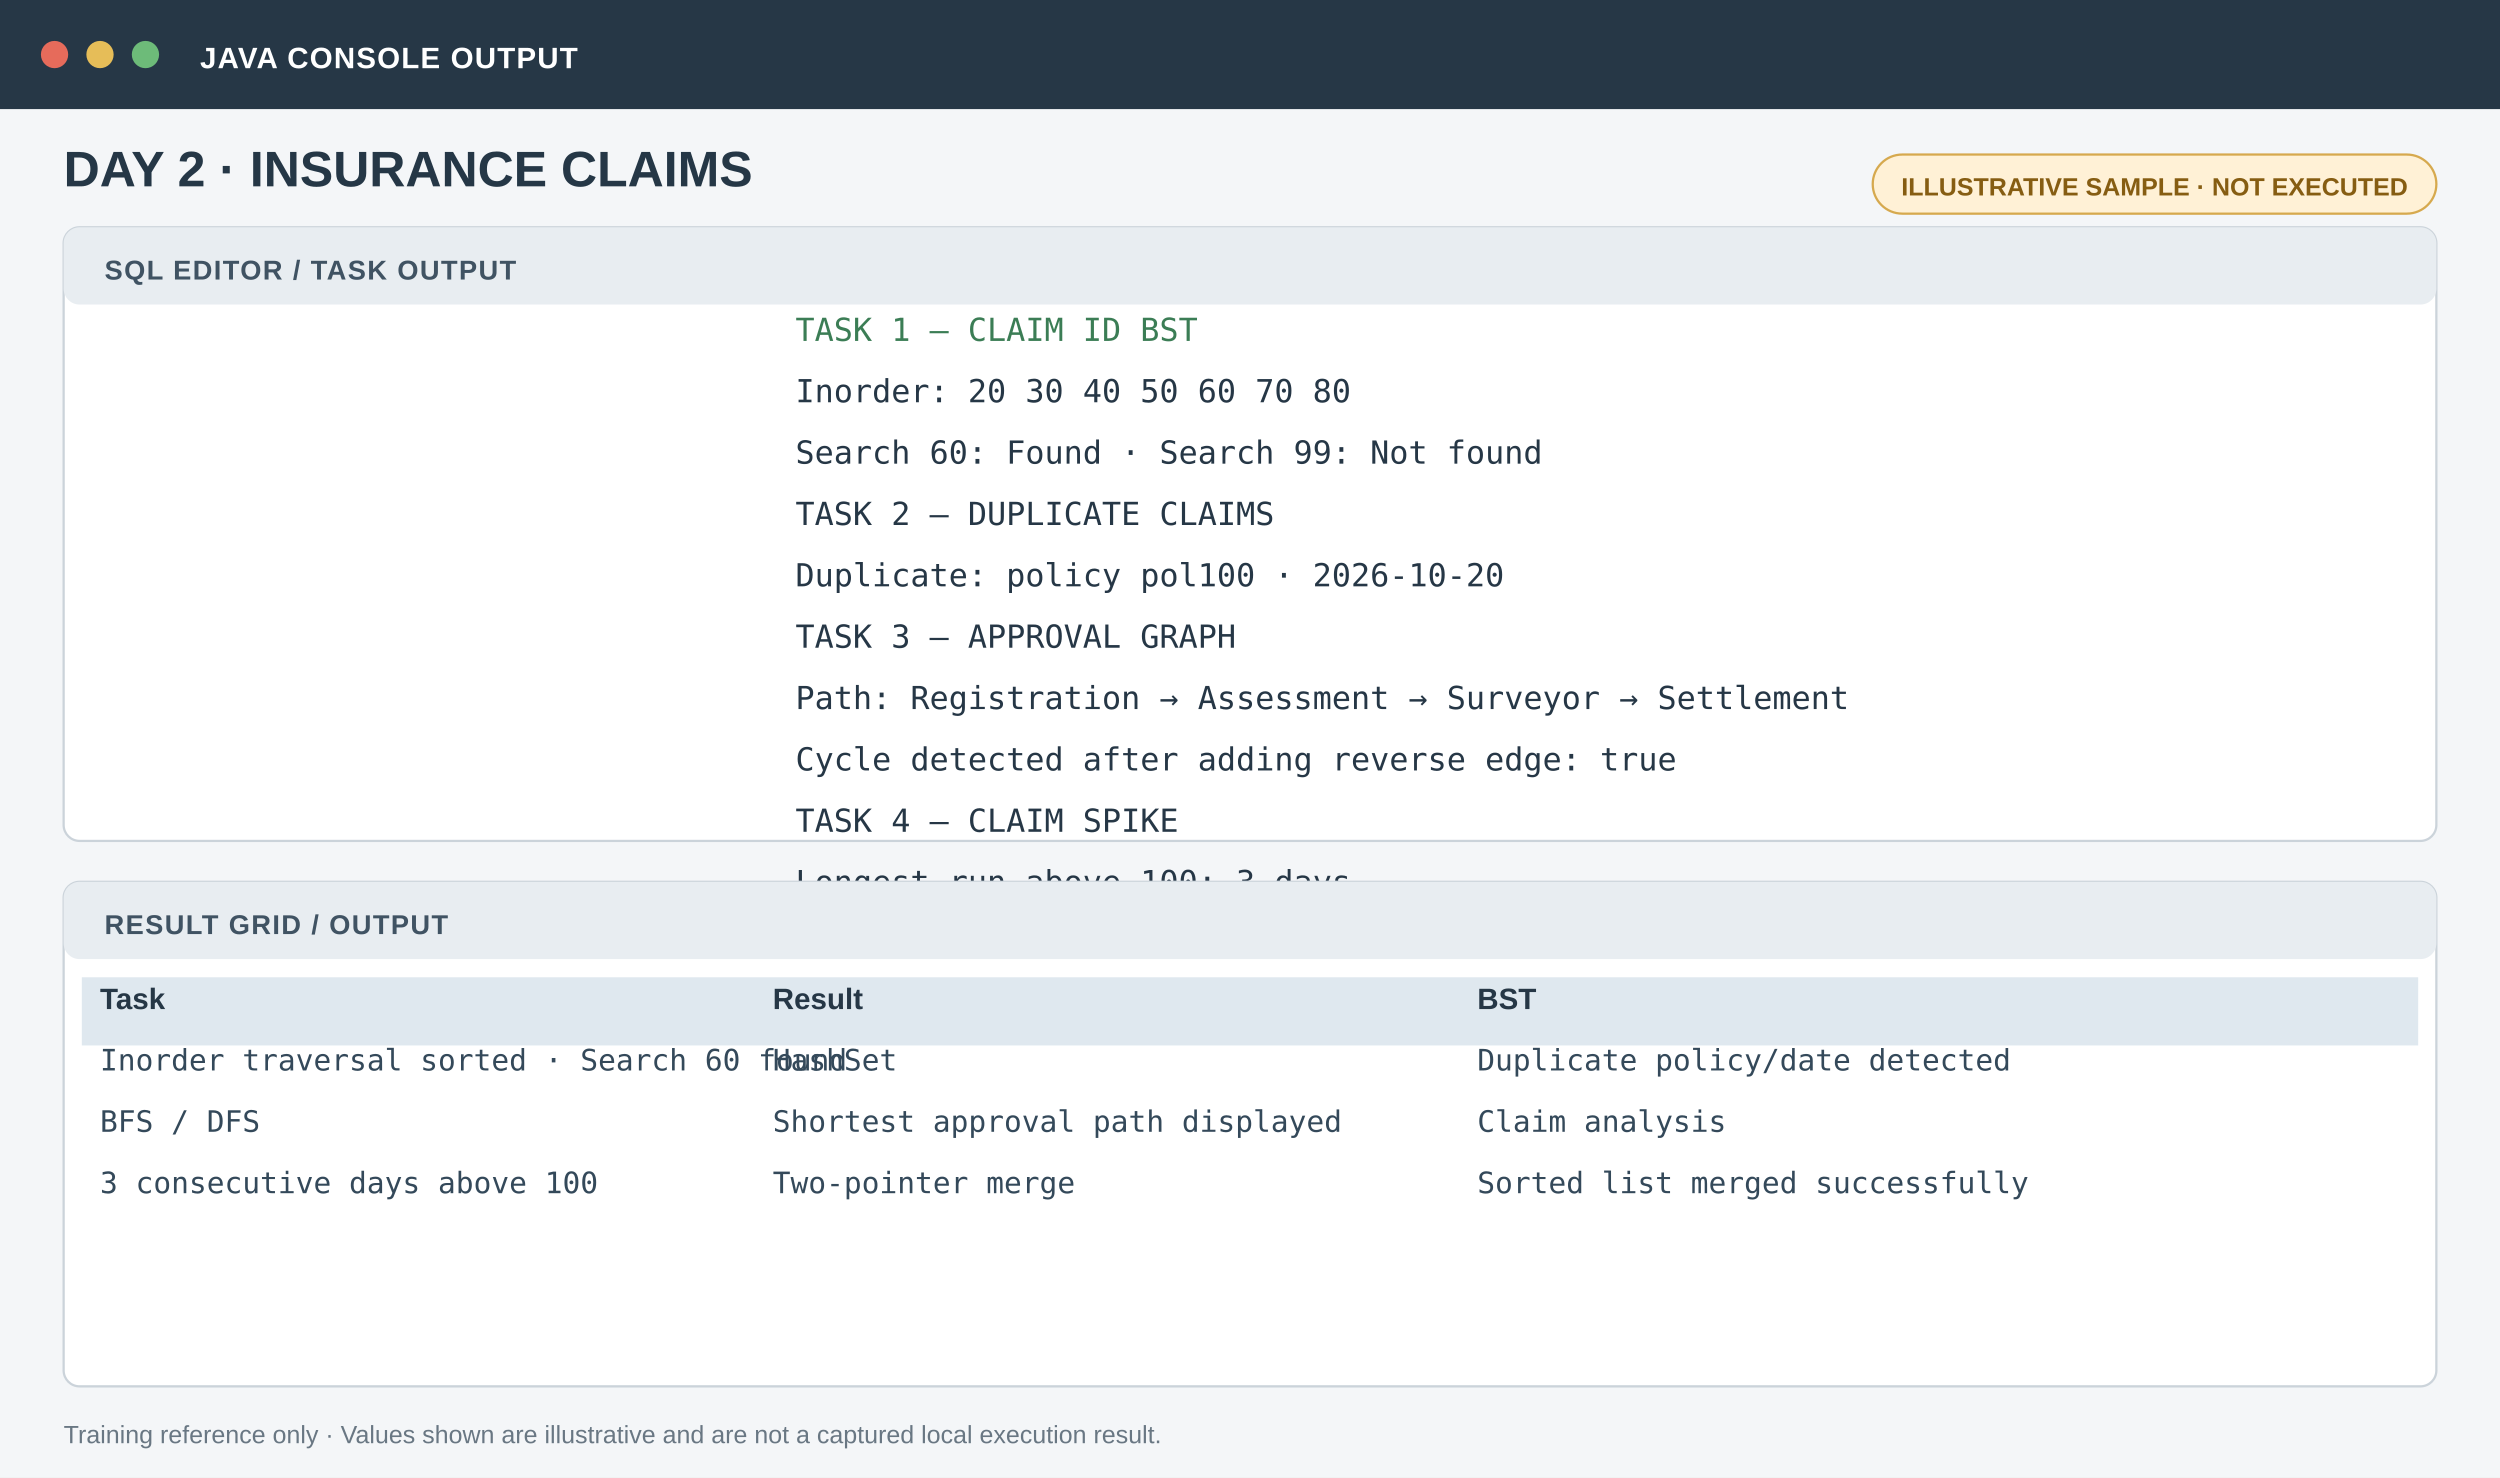
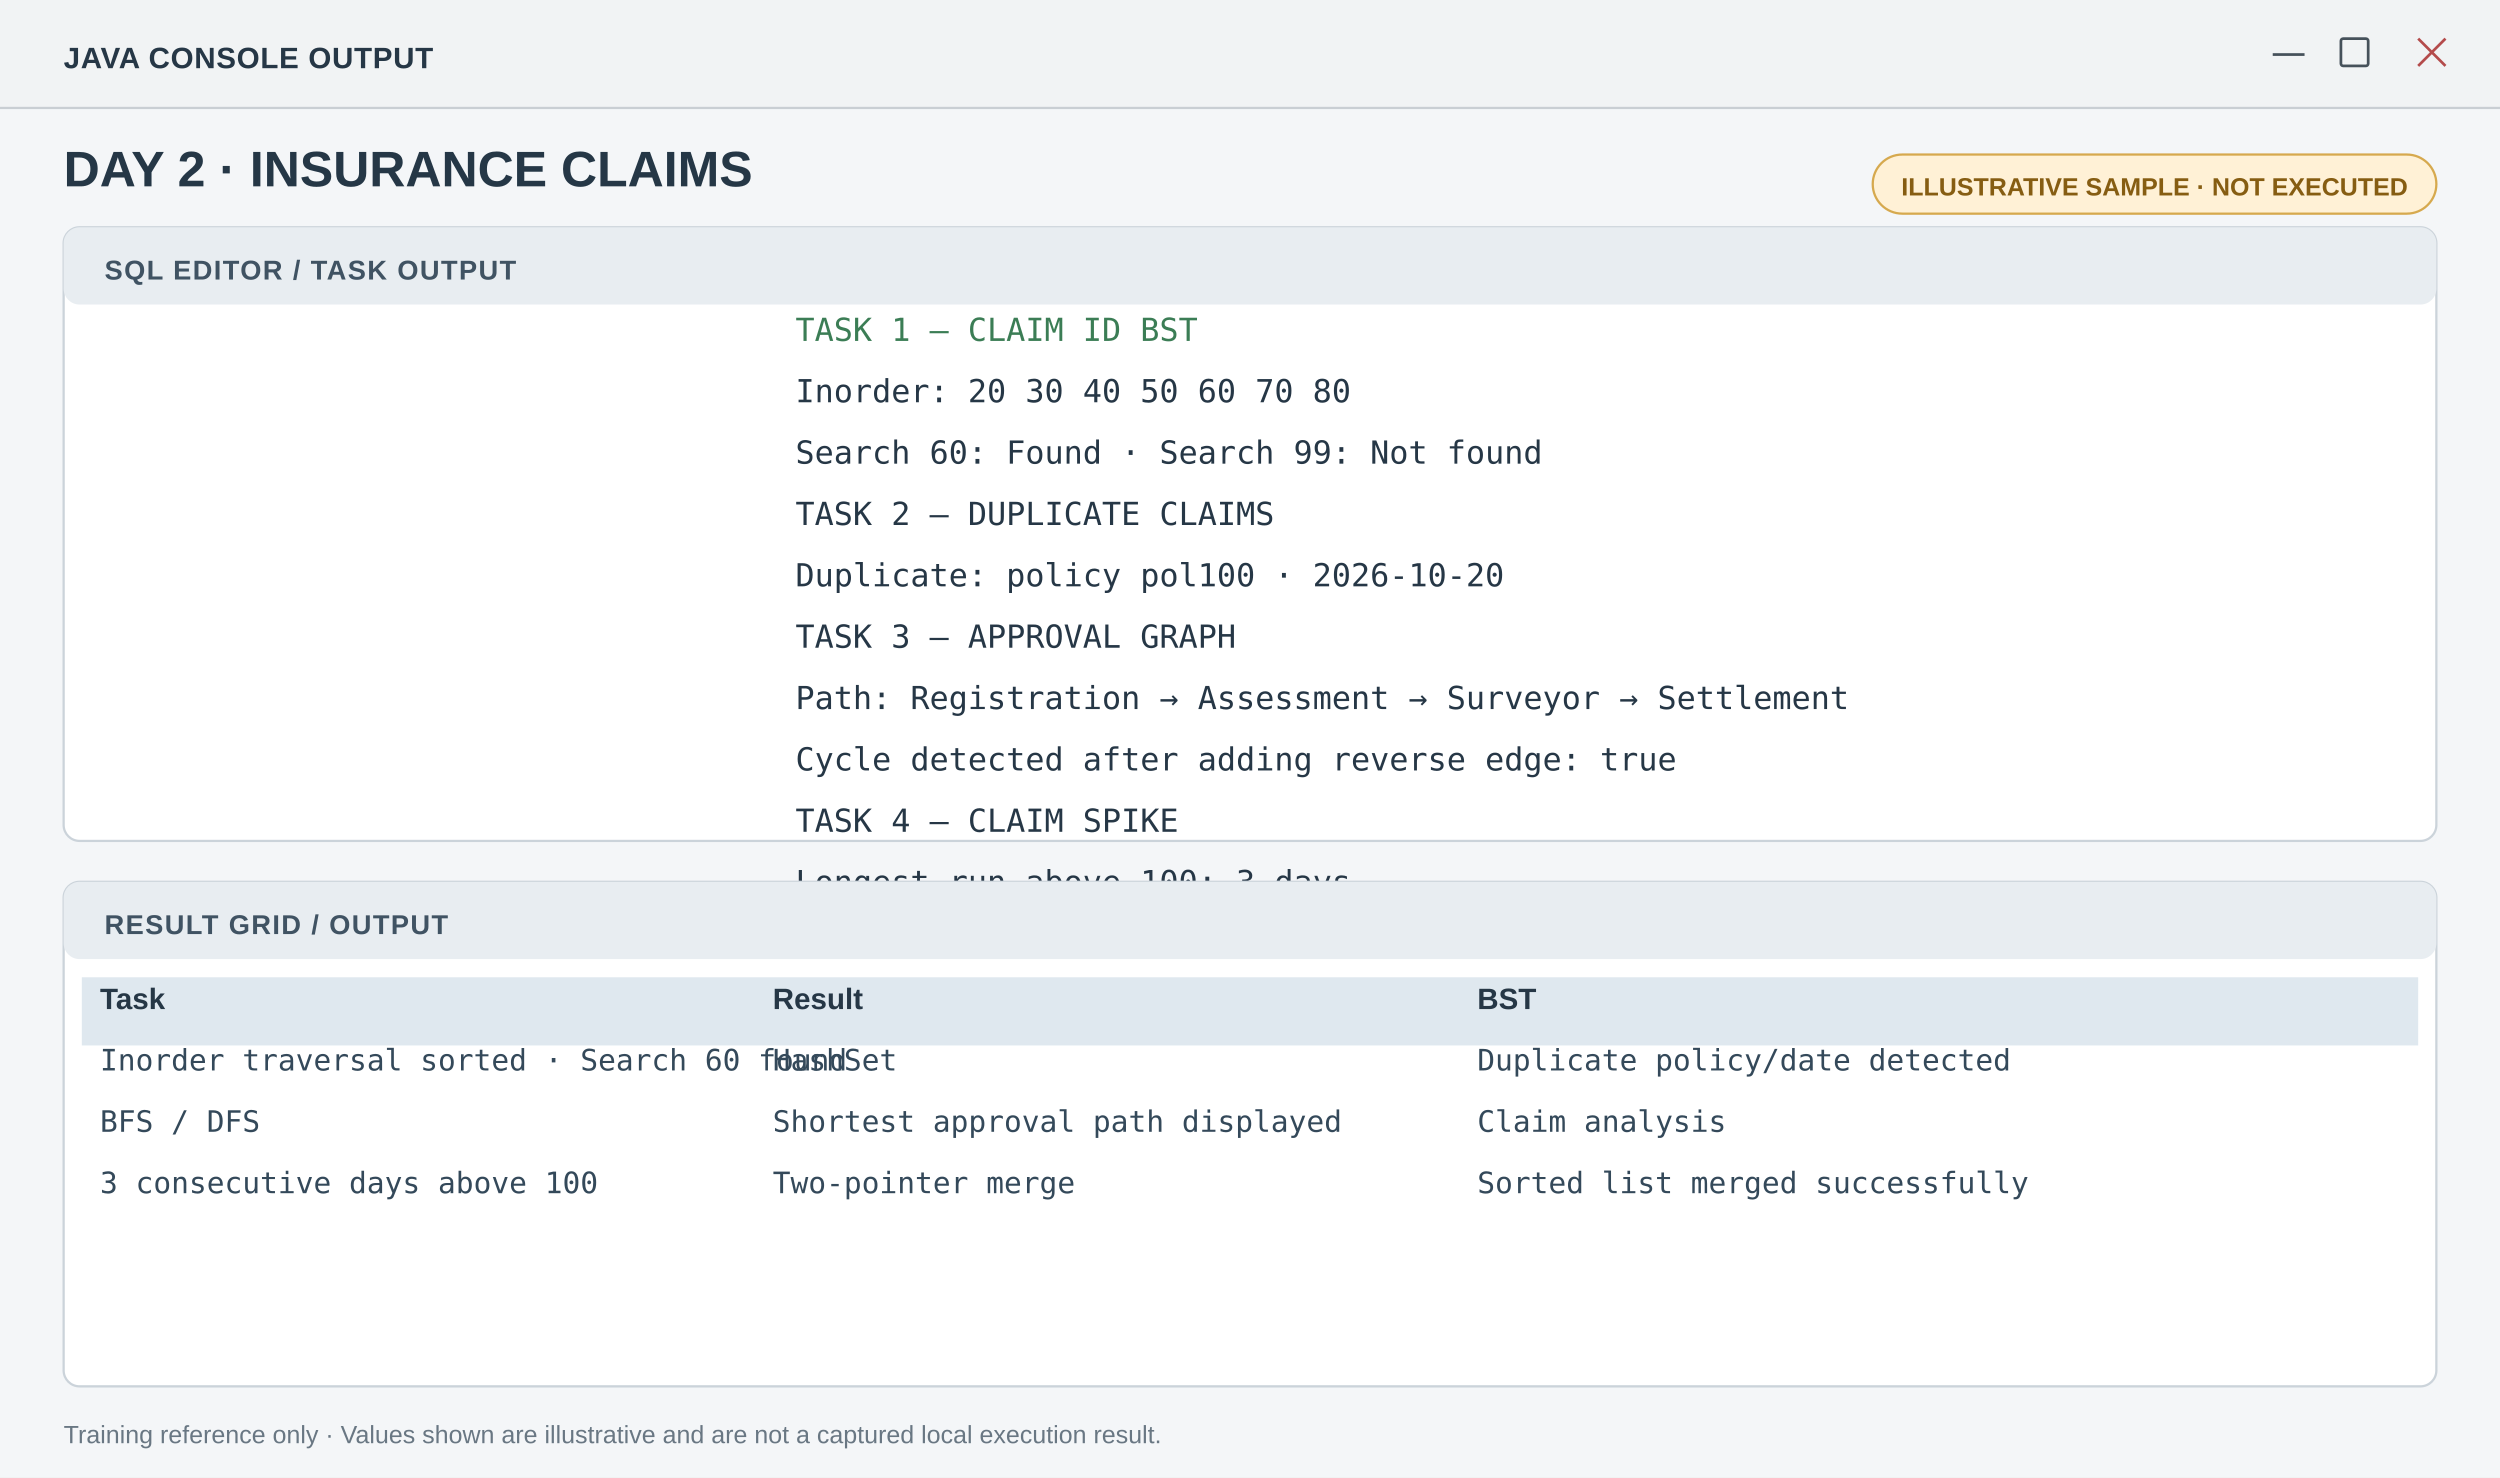
<svg xmlns="http://www.w3.org/2000/svg" width="1100" height="650" viewBox="0 0 1100 650">
  <rect width="1100" height="650" fill="#f4f6f8" />
-   <rect x="0" y="0" width="1100" height="48" fill="#263746" />
-   <circle cx="24" cy="24" r="6" fill="#e66b5b" />
-   <circle cx="44" cy="24" r="6" fill="#e6bd58" />
-   <circle cx="64" cy="24" r="6" fill="#6dbb79" />
-   <text x="88" y="30" class="bar">JAVA CONSOLE OUTPUT</text>
+   <rect x="0" y="0" width="1100" height="48" fill="#f1f3f4" />
+   <line x1="0" y1="47.5" x2="1100" y2="47.5" stroke="#c9ced3" />
+   <text x="28" y="30" class="bar">JAVA CONSOLE OUTPUT</text>
  <text x="28" y="82" class="title">DAY 2 · INSURANCE CLAIMS</text>
  <rect x="28" y="100" width="1044" height="270" rx="7" fill="#fff" stroke="#cbd3da" />
  <rect x="28" y="100" width="1044" height="34" rx="7" fill="#e8edf1" />
  <text x="46" y="123" class="tab">SQL EDITOR / TASK OUTPUT</text>
  <text x="350" y="150" class="comment">TASK 1 — CLAIM ID BST</text>
  <text x="350" y="177" class="code">Inorder: 20 30 40 50 60 70 80</text>
  <text x="350" y="204" class="code">Search 60: Found · Search 99: Not found</text>
  <text x="350" y="231" class="code">TASK 2 — DUPLICATE CLAIMS</text>
  <text x="350" y="258" class="code">Duplicate: policy pol100 · 2026-10-20</text>
  <text x="350" y="285" class="code">TASK 3 — APPROVAL GRAPH</text>
  <text x="350" y="312" class="code">Path: Registration → Assessment → Surveyor → Settlement</text>
  <text x="350" y="339" class="code">Cycle detected after adding reverse edge: true</text>
  <text x="350" y="366" class="code">TASK 4 — CLAIM SPIKE</text>
  <text x="350" y="393" class="code">Longest run above 100: 3 days</text>
  <text x="350" y="420" class="code">TASK 5 — MERGE REGIONAL LISTS</text>
  <text x="350" y="447" class="code">[101, 102, 103, 104, 108, 109, 115, 120]</text>
  <rect x="28" y="388" width="1044" height="222" rx="7" fill="#fff" stroke="#cbd3da" />
  <rect x="28" y="388" width="1044" height="34" rx="7" fill="#e8edf1" />
  <text x="46" y="411" class="tab">RESULT GRID / OUTPUT</text>
  <rect x="36" y="430" width="1028" height="30" fill="#dfe8ef" />
  <text x="44" y="444" class="head">Task</text>
  <text x="340" y="444" class="head">Result</text>
  <text x="650" y="444" class="head">BST</text>
  <text x="44" y="471" class="cell">Inorder traversal sorted · Search 60 found</text>
  <text x="340" y="471" class="cell">HashSet</text>
  <text x="650" y="471" class="cell">Duplicate policy/date detected</text>
  <text x="44" y="498" class="cell">BFS / DFS</text>
  <text x="340" y="498" class="cell">Shortest approval path displayed</text>
  <text x="650" y="498" class="cell">Claim analysis</text>
  <text x="44" y="525" class="cell">3 consecutive days above 100</text>
  <text x="340" y="525" class="cell">Two-pointer merge</text>
  <text x="650" y="525" class="cell">Sorted list merged successfully</text>
  <rect x="824" y="68" width="248" height="26" rx="13" fill="#fff1d6" stroke="#d6a94e" />
  <text x="948" y="86" text-anchor="middle" class="sample">ILLUSTRATIVE SAMPLE · NOT EXECUTED</text>
  <text x="28" y="635" class="foot">Training reference only · Values shown are illustrative and are not a captured local execution result.</text>
+   <g fill="none" stroke="#46515a" stroke-width="1.2">
+     <path d="M1000 24h14" />
+     <rect x="1030" y="17" width="12" height="12" rx="1" />
+     <path d="M1064 17l12 12m0-12l-12 12" stroke="#b44b4b" />
+   </g>
  <style>
-  .bar{font:600 13px Arial,sans-serif;fill:#fff;letter-spacing:.5px}.title{font:700 22px Arial,sans-serif;fill:#253746}
+  .bar{font:600 13px Arial,sans-serif;fill:#263746;letter-spacing:.3px}.title{font:700 22px Arial,sans-serif;fill:#253746}
 .tab{font:600 12px Arial,sans-serif;fill:#405363;letter-spacing:.6px}.comment{font:14px Consolas,monospace;fill:#3b7d55}
 .code{font:14px Consolas,monospace;fill:#263746}.head{font:600 13px Arial,sans-serif;fill:#263746}
 .cell{font:13px Consolas,monospace;fill:#34495a}.sample{font:700 11px Arial,sans-serif;fill:#865d12}
 .foot{font:11px Arial,sans-serif;fill:#697783}
 </style>
</svg>
